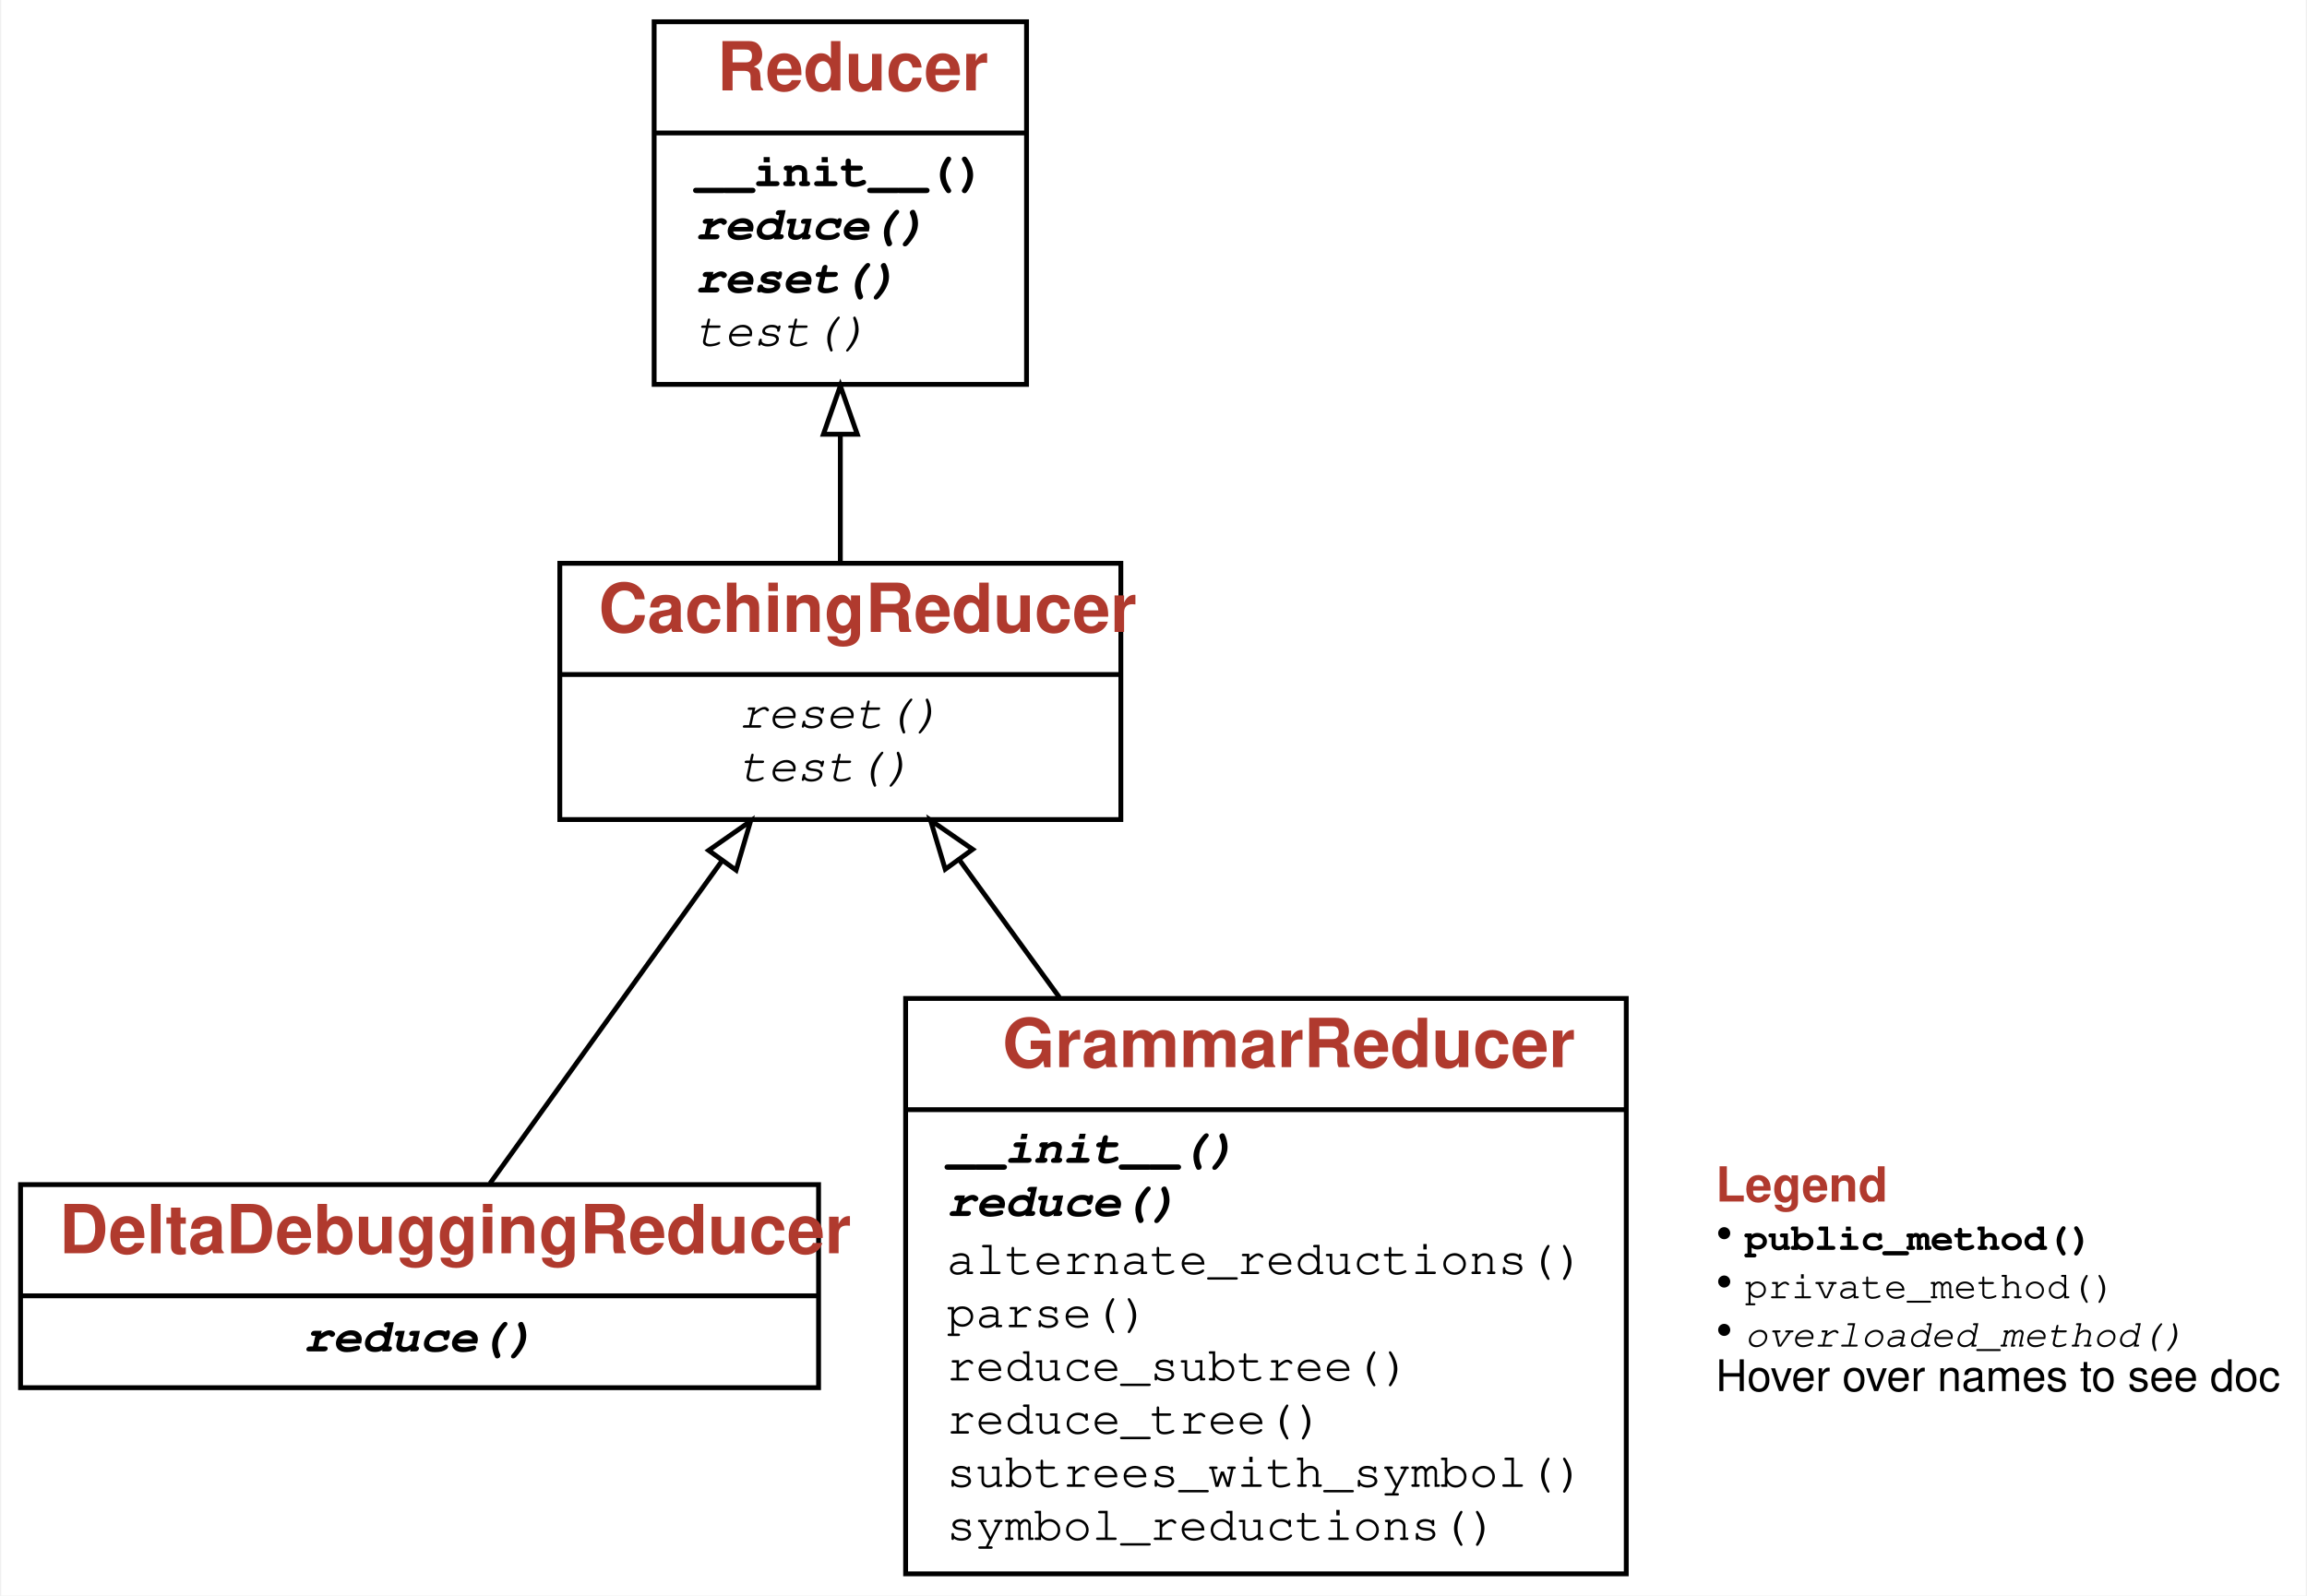
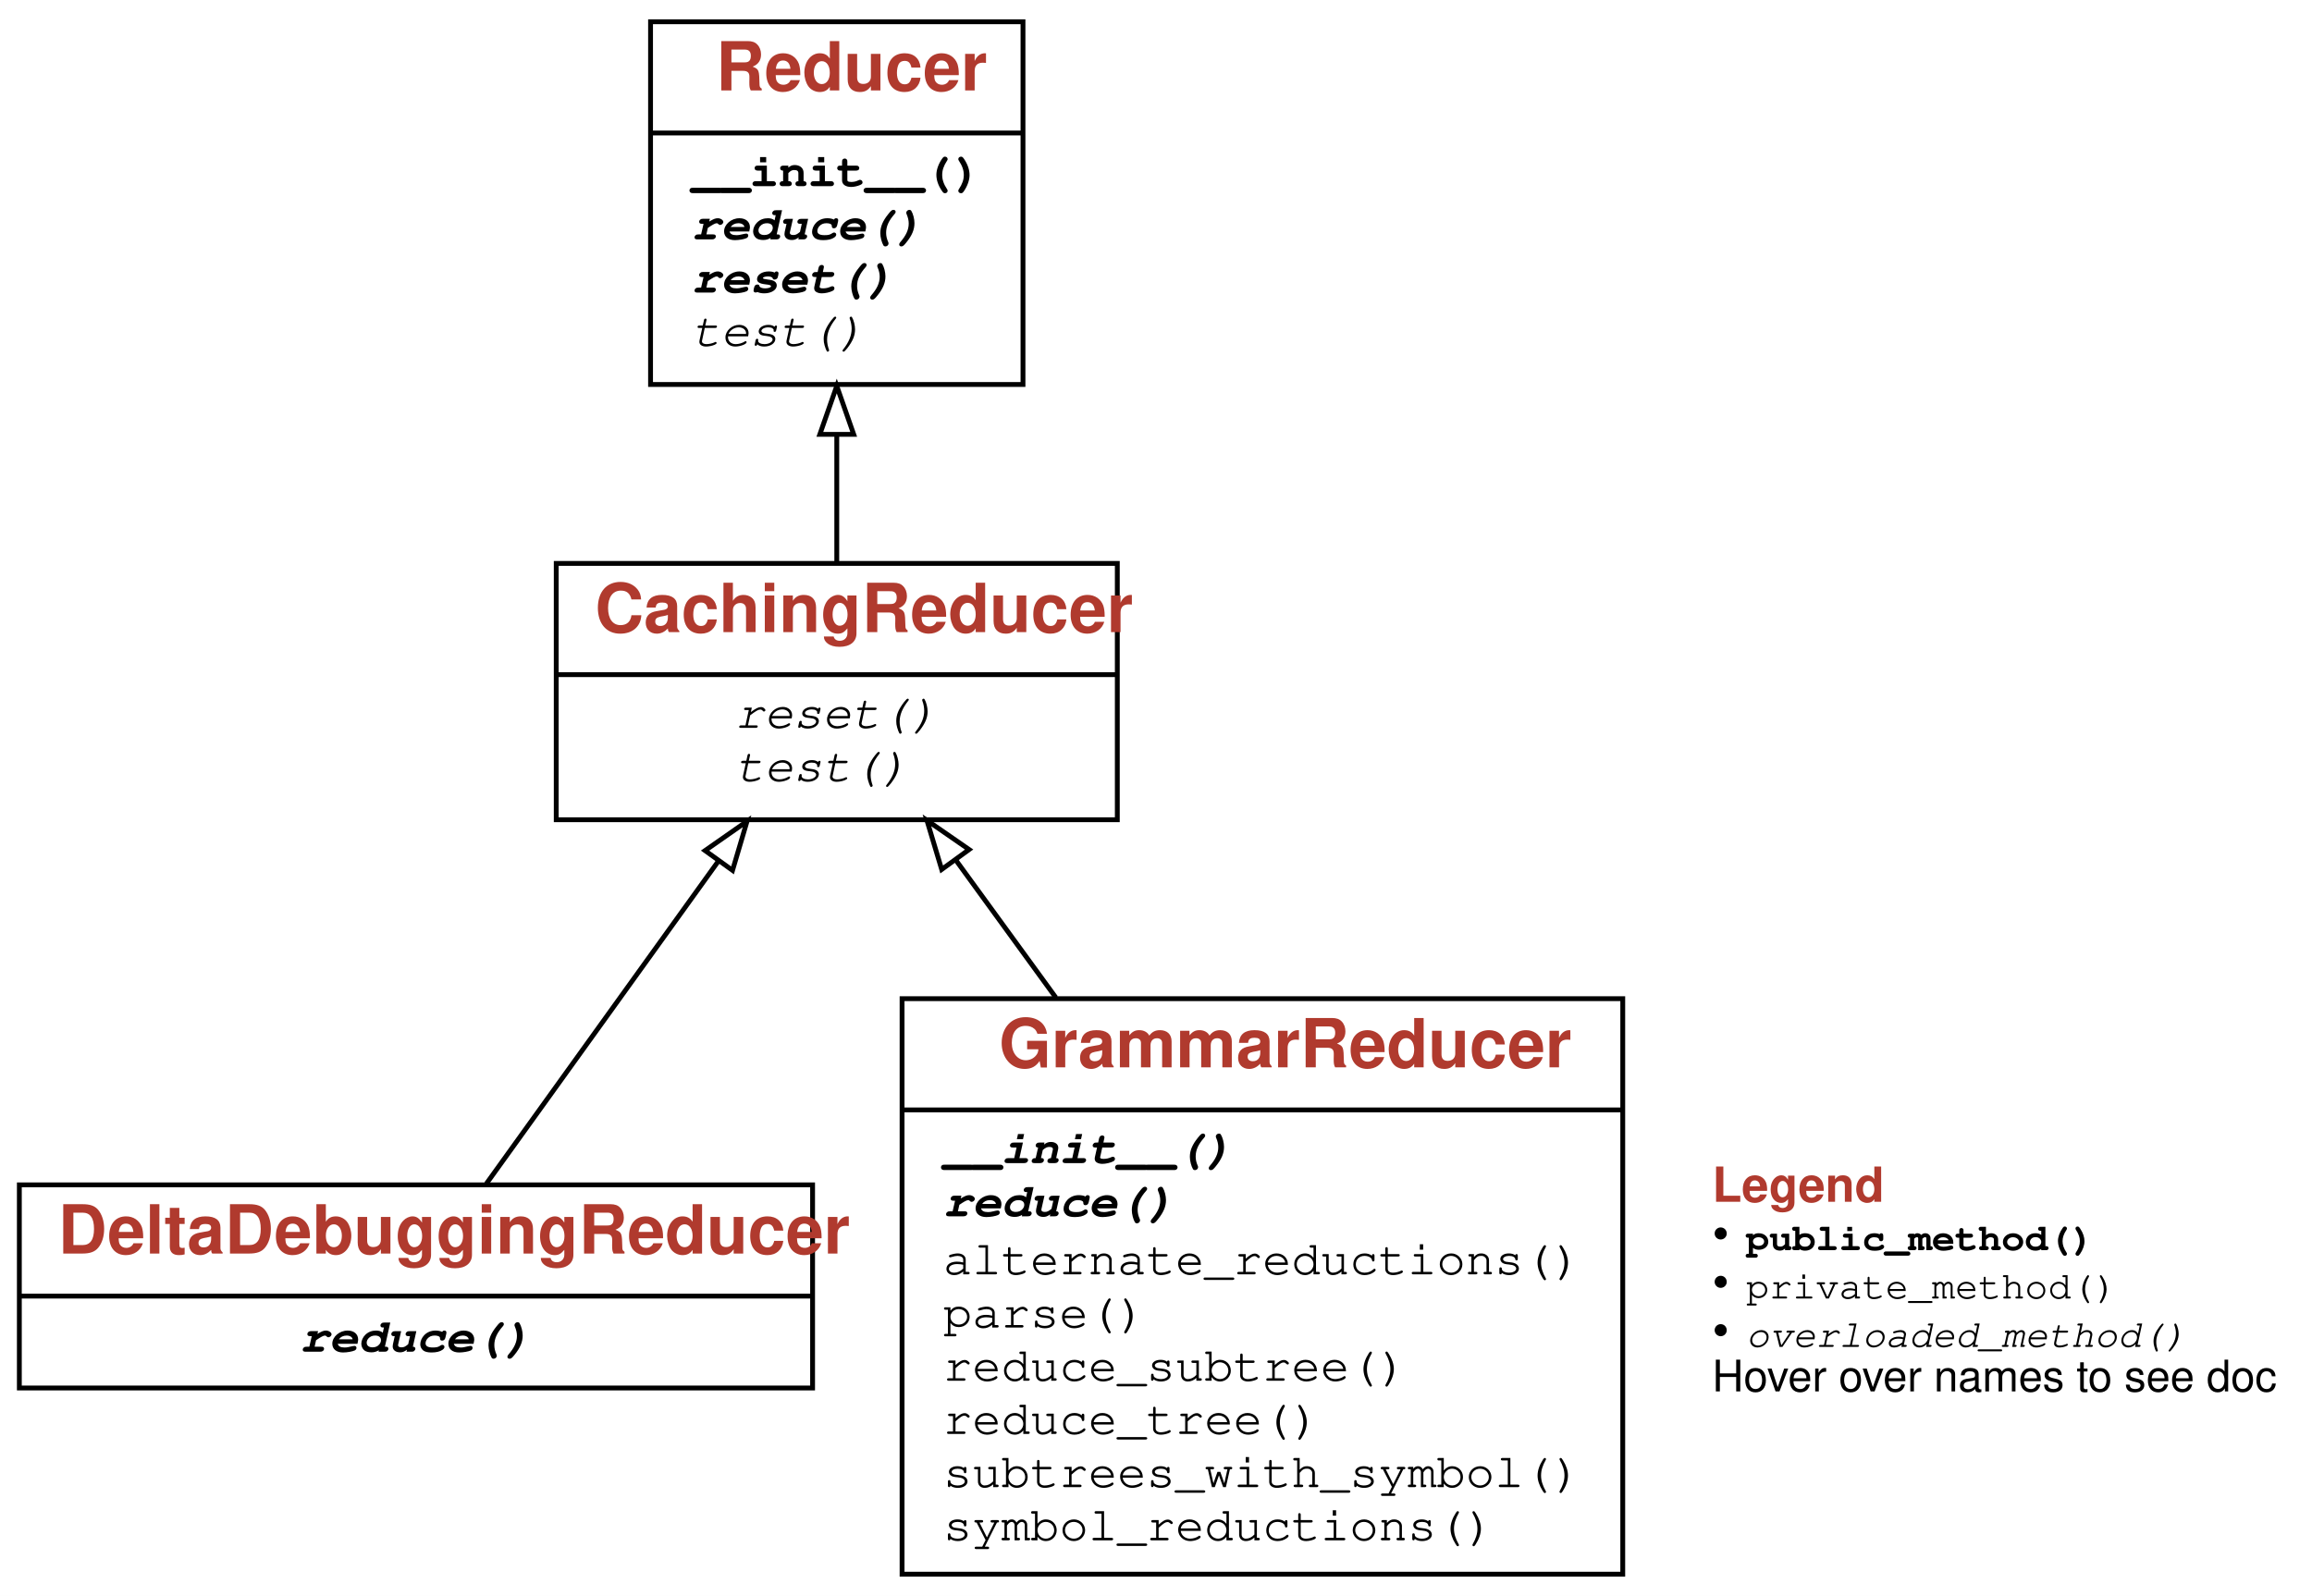
- <svg xmlns="http://www.w3.org/2000/svg" xmlns:xlink="http://www.w3.org/1999/xlink" width="477pt" height="330pt" viewBox="0.00 0.00 476.50 330.00">
+ <svg xmlns="http://www.w3.org/2000/svg" xmlns:xlink="http://www.w3.org/1999/xlink" width="478pt" height="330pt" viewBox="0.00 0.00 478.00 330.00">
  <g id="graph0" class="graph" transform="scale(1 1) rotate(0) translate(4 326)">
    <g id="a_graph0">
      <a xlink:title="DeltaDebuggingReducer class hierarchy">
-         <polygon fill="white" stroke="transparent" points="-4,4 -4,-326 472.5,-326 472.5,4 -4,4" />
+         <polygon fill="white" stroke="transparent" points="-4,4 -4,-326 474,-326 474,4 -4,4" />
      </a>
    </g>
    <g id="node1" class="node">
      <g id="a_node1">
        <a xlink:href="#" xlink:title="class DeltaDebuggingReducer:&#10;Reduce inputs using delta debugging.">
-           <polygon fill="none" stroke="black" points="0,-39 0,-81 165,-81 165,-39 0,-39" />
+           <polygon fill="none" stroke="black" points="0,-39 0,-81 164,-81 164,-39 0,-39" />
          <text text-anchor="start" x="8" y="-66.8" font-family="Patua One, Helvetica, sans-serif" font-weight="bold" font-size="14.00" fill="#b03a2e">DeltaDebuggingReducer</text>
-           <polyline fill="none" stroke="black" points="0,-58 165,-58 " />
+           <polyline fill="none" stroke="black" points="0,-58 164,-58 " />
          <g id="a_node1_0">
            <a xlink:href="#" xlink:title="DeltaDebuggingReducer">
              <g id="a_node1_1">
                <a xlink:href="#" xlink:title="reduce(self, inp: str) -&gt; str:&#10;Reduce input `inp` using delta debugging. Return reduced input.">
-                   <text text-anchor="start" x="58.5" y="-46.5" font-family="'Fira Mono', 'Source Code Pro', 'Courier', monospace" font-weight="bold" font-style="italic" font-size="10.00">reduce()</text>
+                   <text text-anchor="start" x="58" y="-46.5" font-family="'Fira Mono', 'Source Code Pro', 'Courier', monospace" font-weight="bold" font-style="italic" font-size="10.00">reduce()</text>
                </a>
              </g>
            </a>
          </g>
        </a>
      </g>
    </g>
    <g id="node2" class="node">
      <g id="a_node2">
        <a xlink:href="#" xlink:title="class CachingReducer:&#10;A reducer that also caches test outcomes">
-           <polygon fill="none" stroke="black" points="111.5,-156.5 111.5,-209.5 227.5,-209.5 227.5,-156.5 111.5,-156.5" />
-           <text text-anchor="start" x="119.5" y="-195.3" font-family="Patua One, Helvetica, sans-serif" font-weight="bold" font-size="14.00" fill="#b03a2e">CachingReducer</text>
-           <polyline fill="none" stroke="black" points="111.5,-186.5 227.5,-186.5 " />
+           <polygon fill="none" stroke="black" points="111,-156.5 111,-209.5 227,-209.5 227,-156.5 111,-156.5" />
+           <text text-anchor="start" x="119" y="-195.3" font-family="Patua One, Helvetica, sans-serif" font-weight="bold" font-size="14.00" fill="#b03a2e">CachingReducer</text>
+           <polyline fill="none" stroke="black" points="111,-186.5 227,-186.5 " />
          <g id="a_node2_2">
            <a xlink:href="#" xlink:title="CachingReducer">
              <g id="a_node2_3">
                <a xlink:href="#" xlink:title="reset(self):&#10;Reset the test counter to zero. To be extended in subclasses.">
-                   <text text-anchor="start" x="148.5" y="-175.5" font-family="'Fira Mono', 'Source Code Pro', 'Courier', monospace" font-style="italic" font-size="10.00">reset()</text>
+                   <text text-anchor="start" x="148" y="-175.5" font-family="'Fira Mono', 'Source Code Pro', 'Courier', monospace" font-style="italic" font-size="10.00">reset()</text>
                </a>
              </g>
              <g id="a_node2_4">
                <a xlink:href="#" xlink:title="test(self, inp):&#10;Test with input `inp`. Return outcome.&#10;To be extended in subclasses.">
-                   <text text-anchor="start" x="148.5" y="-164.5" font-family="'Fira Mono', 'Source Code Pro', 'Courier', monospace" font-style="italic" font-size="10.00">test()</text>
+                   <text text-anchor="start" x="148" y="-164.5" font-family="'Fira Mono', 'Source Code Pro', 'Courier', monospace" font-style="italic" font-size="10.00">test()</text>
                </a>
              </g>
            </a>
          </g>
        </a>
      </g>
    </g>
    <g id="edge1" class="edge">
-       <path fill="none" stroke="black" d="M97.06,-81.25C110.13,-99.43 129.57,-126.47 145.03,-147.96" />
-       <polygon fill="none" stroke="black" points="142.27,-150.12 150.95,-156.19 147.95,-146.03 142.27,-150.12" />
+       <path fill="none" stroke="black" d="M96.56,-81.25C109.63,-99.43 129.07,-126.47 144.53,-147.96" />
+       <polygon fill="none" stroke="black" points="141.77,-150.12 150.45,-156.19 147.45,-146.03 141.77,-150.12" />
    </g>
    <g id="node3" class="node">
      <g id="a_node3">
        <a xlink:href="#" xlink:title="class Reducer:&#10;Base class for reducers.">
-           <polygon fill="none" stroke="black" points="131,-246.5 131,-321.5 208,-321.5 208,-246.5 131,-246.5" />
+           <polygon fill="none" stroke="black" points="130.5,-246.5 130.5,-321.5 207.5,-321.5 207.5,-246.5 130.5,-246.5" />
          <text text-anchor="start" x="144" y="-307.3" font-family="Patua One, Helvetica, sans-serif" font-weight="bold" font-size="14.00" fill="#b03a2e">Reducer</text>
-           <polyline fill="none" stroke="black" points="131,-298.5 208,-298.5 " />
+           <polyline fill="none" stroke="black" points="130.5,-298.5 207.5,-298.5 " />
          <g id="a_node3_5">
            <a xlink:href="#" xlink:title="Reducer">
              <g id="a_node3_6">
                <a xlink:href="#" xlink:title="__init__(self, runner: Fuzzer.Runner, log_test: bool = False) -&gt; None:&#10;Attach reducer to the given `runner`">
-                   <text text-anchor="start" x="139.5" y="-287.5" font-family="'Fira Mono', 'Source Code Pro', 'Courier', monospace" font-weight="bold" font-size="10.00">__init__()</text>
+                   <text text-anchor="start" x="139" y="-287.5" font-family="'Fira Mono', 'Source Code Pro', 'Courier', monospace" font-weight="bold" font-size="10.00">__init__()</text>
                </a>
              </g>
              <g id="a_node3_7">
                <a xlink:href="#" xlink:title="reduce(self, inp: str) -&gt; str:&#10;Reduce input `inp`. Return reduced input.&#10;To be defined in subclasses.">
-                   <text text-anchor="start" x="139.5" y="-276.5" font-family="'Fira Mono', 'Source Code Pro', 'Courier', monospace" font-weight="bold" font-style="italic" font-size="10.00">reduce()</text>
+                   <text text-anchor="start" x="139" y="-276.5" font-family="'Fira Mono', 'Source Code Pro', 'Courier', monospace" font-weight="bold" font-style="italic" font-size="10.00">reduce()</text>
                </a>
              </g>
              <g id="a_node3_8">
                <a xlink:href="#" xlink:title="reset(self) -&gt; None:&#10;Reset the test counter to zero. To be extended in subclasses.">
-                   <text text-anchor="start" x="139.5" y="-265.5" font-family="'Fira Mono', 'Source Code Pro', 'Courier', monospace" font-weight="bold" font-style="italic" font-size="10.00">reset()</text>
+                   <text text-anchor="start" x="139" y="-265.5" font-family="'Fira Mono', 'Source Code Pro', 'Courier', monospace" font-weight="bold" font-style="italic" font-size="10.00">reset()</text>
                </a>
              </g>
              <g id="a_node3_9">
                <a xlink:href="#" xlink:title="test(self, inp: str) -&gt; str:&#10;Test with input `inp`. Return outcome.&#10;To be extended in subclasses.">
-                   <text text-anchor="start" x="139.5" y="-254.5" font-family="'Fira Mono', 'Source Code Pro', 'Courier', monospace" font-style="italic" font-size="10.00">test()</text>
+                   <text text-anchor="start" x="139" y="-254.5" font-family="'Fira Mono', 'Source Code Pro', 'Courier', monospace" font-style="italic" font-size="10.00">test()</text>
                </a>
              </g>
            </a>
          </g>
        </a>
      </g>
    </g>
    <g id="edge2" class="edge">
-       <path fill="none" stroke="black" d="M169.5,-209.75C169.5,-217.83 169.5,-227.01 169.5,-236.07" />
-       <polygon fill="none" stroke="black" points="166,-236.19 169.5,-246.19 173,-236.19 166,-236.19" />
+       <path fill="none" stroke="black" d="M169,-209.75C169,-217.83 169,-227.01 169,-236.07" />
+       <polygon fill="none" stroke="black" points="165.5,-236.19 169,-246.19 172.5,-236.19 165.5,-236.19" />
    </g>
    <g id="node4" class="node">
      <g id="a_node4">
        <a xlink:href="#" xlink:title="class GrammarReducer:&#10;Reduce inputs using grammars">
-           <polygon fill="none" stroke="black" points="183,-0.5 183,-119.5 332,-119.5 332,-0.5 183,-0.5" />
-           <text text-anchor="start" x="203" y="-105.3" font-family="Patua One, Helvetica, sans-serif" font-weight="bold" font-size="14.00" fill="#b03a2e">GrammarReducer</text>
-           <polyline fill="none" stroke="black" points="183,-96.5 332,-96.5 " />
+           <polygon fill="none" stroke="black" points="182.5,-0.5 182.5,-119.5 331.5,-119.5 331.5,-0.5 182.5,-0.5" />
+           <text text-anchor="start" x="202.5" y="-105.3" font-family="Patua One, Helvetica, sans-serif" font-weight="bold" font-size="14.00" fill="#b03a2e">GrammarReducer</text>
+           <polyline fill="none" stroke="black" points="182.5,-96.5 331.5,-96.5 " />
          <g id="a_node4_10">
            <a xlink:href="#" xlink:title="GrammarReducer">
              <g id="a_node4_11">
                <a xlink:href="#" xlink:title="__init__(self, runner: Fuzzer.Runner, parser: Parser.Parser, *, log_test: bool = False, log_reduce: bool = False):&#10;Constructor.&#10;`runner` is the runner to be used.&#10;`parser` is the parser to be used.&#10;`log_test` - if set, show tests and results.&#10;`log_reduce` - if set, show reduction steps.">
-                   <text text-anchor="start" x="191.5" y="-85.5" font-family="'Fira Mono', 'Source Code Pro', 'Courier', monospace" font-weight="bold" font-style="italic" font-size="10.00">__init__()</text>
+                   <text text-anchor="start" x="191" y="-85.5" font-family="'Fira Mono', 'Source Code Pro', 'Courier', monospace" font-weight="bold" font-style="italic" font-size="10.00">__init__()</text>
                </a>
              </g>
              <g id="a_node4_12">
                <a xlink:href="#" xlink:title="reduce(self, inp):&#10;Reduce input `inp`. Return reduced input.&#10;To be defined in subclasses.">
-                   <text text-anchor="start" x="191.5" y="-74.5" font-family="'Fira Mono', 'Source Code Pro', 'Courier', monospace" font-weight="bold" font-style="italic" font-size="10.00">reduce()</text>
+                   <text text-anchor="start" x="191" y="-74.5" font-family="'Fira Mono', 'Source Code Pro', 'Courier', monospace" font-weight="bold" font-style="italic" font-size="10.00">reduce()</text>
                </a>
              </g>
              <g id="a_node4_13">
                <a xlink:href="#" xlink:title="alternate_reductions(self, tree: DerivationTree, symbol: str, depth: int = -1)">
-                   <text text-anchor="start" x="191.5" y="-62.5" font-family="'Fira Mono', 'Source Code Pro', 'Courier', monospace" font-size="10.00">alternate_reductions()</text>
+                   <text text-anchor="start" x="191" y="-62.5" font-family="'Fira Mono', 'Source Code Pro', 'Courier', monospace" font-size="10.00">alternate_reductions()</text>
                </a>
              </g>
              <g id="a_node4_14">
                <a xlink:href="#" xlink:title="parse(self, inp)">
-                   <text text-anchor="start" x="191.5" y="-51.5" font-family="'Fira Mono', 'Source Code Pro', 'Courier', monospace" font-size="10.00">parse()</text>
+                   <text text-anchor="start" x="191" y="-51.5" font-family="'Fira Mono', 'Source Code Pro', 'Courier', monospace" font-size="10.00">parse()</text>
                </a>
              </g>
              <g id="a_node4_15">
                <a xlink:href="#" xlink:title="reduce_subtree(self, tree: DerivationTree, subtree: DerivationTree, depth: int = -1)">
-                   <text text-anchor="start" x="191.5" y="-40.5" font-family="'Fira Mono', 'Source Code Pro', 'Courier', monospace" font-size="10.00">reduce_subtree()</text>
+                   <text text-anchor="start" x="191" y="-40.5" font-family="'Fira Mono', 'Source Code Pro', 'Courier', monospace" font-size="10.00">reduce_subtree()</text>
                </a>
              </g>
              <g id="a_node4_16">
                <a xlink:href="#" xlink:title="reduce_tree(self, tree)">
-                   <text text-anchor="start" x="191.5" y="-29.5" font-family="'Fira Mono', 'Source Code Pro', 'Courier', monospace" font-size="10.00">reduce_tree()</text>
+                   <text text-anchor="start" x="191" y="-29.5" font-family="'Fira Mono', 'Source Code Pro', 'Courier', monospace" font-size="10.00">reduce_tree()</text>
                </a>
              </g>
              <g id="a_node4_17">
                <a xlink:href="#" xlink:title="subtrees_with_symbol(self, tree: DerivationTree, symbol: str, depth: int = -1, ignore_root: bool = True) -&gt; List[DerivationTree]:&#10;Find all subtrees in `tree` whose root is `symbol`.&#10;If `ignore_root` is true, ignore the root note of `tree`.">
-                   <text text-anchor="start" x="191.5" y="-18.5" font-family="'Fira Mono', 'Source Code Pro', 'Courier', monospace" font-size="10.00">subtrees_with_symbol()</text>
+                   <text text-anchor="start" x="191" y="-18.5" font-family="'Fira Mono', 'Source Code Pro', 'Courier', monospace" font-size="10.00">subtrees_with_symbol()</text>
                </a>
              </g>
              <g id="a_node4_18">
                <a xlink:href="#" xlink:title="symbol_reductions(self, tree: DerivationTree, symbol: str, depth: int = -1):&#10;Find all expansion alternatives for the given symbol">
-                   <text text-anchor="start" x="191.5" y="-7.5" font-family="'Fira Mono', 'Source Code Pro', 'Courier', monospace" font-size="10.00">symbol_reductions()</text>
+                   <text text-anchor="start" x="191" y="-7.5" font-family="'Fira Mono', 'Source Code Pro', 'Courier', monospace" font-size="10.00">symbol_reductions()</text>
                </a>
              </g>
            </a>
          </g>
        </a>
      </g>
    </g>
    <g id="edge3" class="edge">
-       <path fill="none" stroke="black" d="M214.79,-119.73C207.69,-129.49 200.54,-139.32 194.09,-148.19" />
-       <polygon fill="none" stroke="black" points="191.19,-146.22 188.14,-156.37 196.86,-150.34 191.19,-146.22" />
+       <path fill="none" stroke="black" d="M214.29,-119.73C207.19,-129.49 200.04,-139.32 193.59,-148.19" />
+       <polygon fill="none" stroke="black" points="190.69,-146.22 187.64,-156.37 196.36,-150.34 190.69,-146.22" />
    </g>
    <g id="node5" class="node">
-       <text text-anchor="start" x="350.5" y="-77.5" font-family="Patua One, Helvetica, sans-serif" font-weight="bold" font-size="10.00" fill="#b03a2e">Legend</text>
-       <text text-anchor="start" x="350.5" y="-67.5" font-family="Patua One, Helvetica, sans-serif" font-size="10.00">• </text>
-       <text text-anchor="start" x="356.5" y="-67.5" font-family="'Fira Mono', 'Source Code Pro', 'Courier', monospace" font-weight="bold" font-size="8.00">public_method()</text>
-       <text text-anchor="start" x="350.5" y="-57.5" font-family="Patua One, Helvetica, sans-serif" font-size="10.00">• </text>
-       <text text-anchor="start" x="356.5" y="-57.5" font-family="'Fira Mono', 'Source Code Pro', 'Courier', monospace" font-size="8.00">private_method()</text>
-       <text text-anchor="start" x="350.5" y="-47.5" font-family="Patua One, Helvetica, sans-serif" font-size="10.00">• </text>
-       <text text-anchor="start" x="356.5" y="-47.5" font-family="'Fira Mono', 'Source Code Pro', 'Courier', monospace" font-style="italic" font-size="8.00">overloaded_method()</text>
-       <text text-anchor="start" x="350.5" y="-38.3" font-family="Helvetica,sans-Serif" font-size="9.00">Hover over names to see doc</text>
+       <text text-anchor="start" x="350" y="-77.5" font-family="Patua One, Helvetica, sans-serif" font-weight="bold" font-size="10.00" fill="#b03a2e">Legend</text>
+       <text text-anchor="start" x="350" y="-67.5" font-family="Patua One, Helvetica, sans-serif" font-size="10.00">• </text>
+       <text text-anchor="start" x="357" y="-67.5" font-family="'Fira Mono', 'Source Code Pro', 'Courier', monospace" font-weight="bold" font-size="8.00">public_method()</text>
+       <text text-anchor="start" x="350" y="-57.5" font-family="Patua One, Helvetica, sans-serif" font-size="10.00">• </text>
+       <text text-anchor="start" x="357" y="-57.5" font-family="'Fira Mono', 'Source Code Pro', 'Courier', monospace" font-size="8.00">private_method()</text>
+       <text text-anchor="start" x="350" y="-47.5" font-family="Patua One, Helvetica, sans-serif" font-size="10.00">• </text>
+       <text text-anchor="start" x="357" y="-47.5" font-family="'Fira Mono', 'Source Code Pro', 'Courier', monospace" font-style="italic" font-size="8.00">overloaded_method()</text>
+       <text text-anchor="start" x="350" y="-38.3" font-family="Helvetica,sans-Serif" font-size="9.00">Hover over names to see doc</text>
    </g>
  </g>
</svg>
